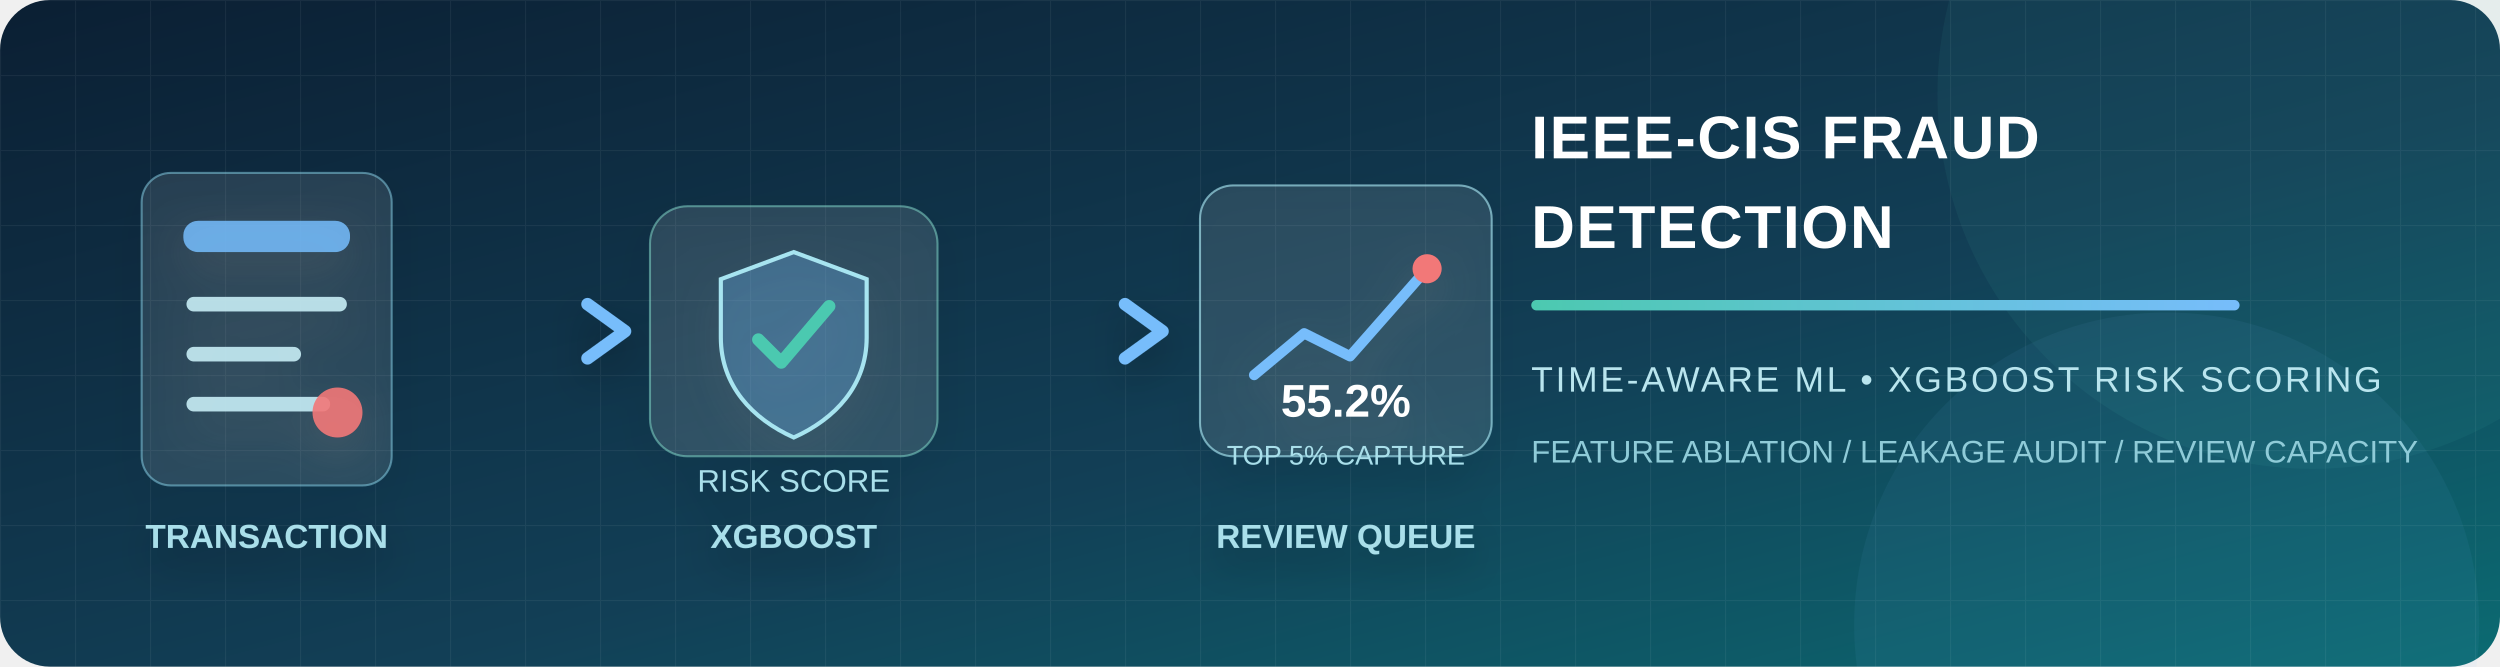
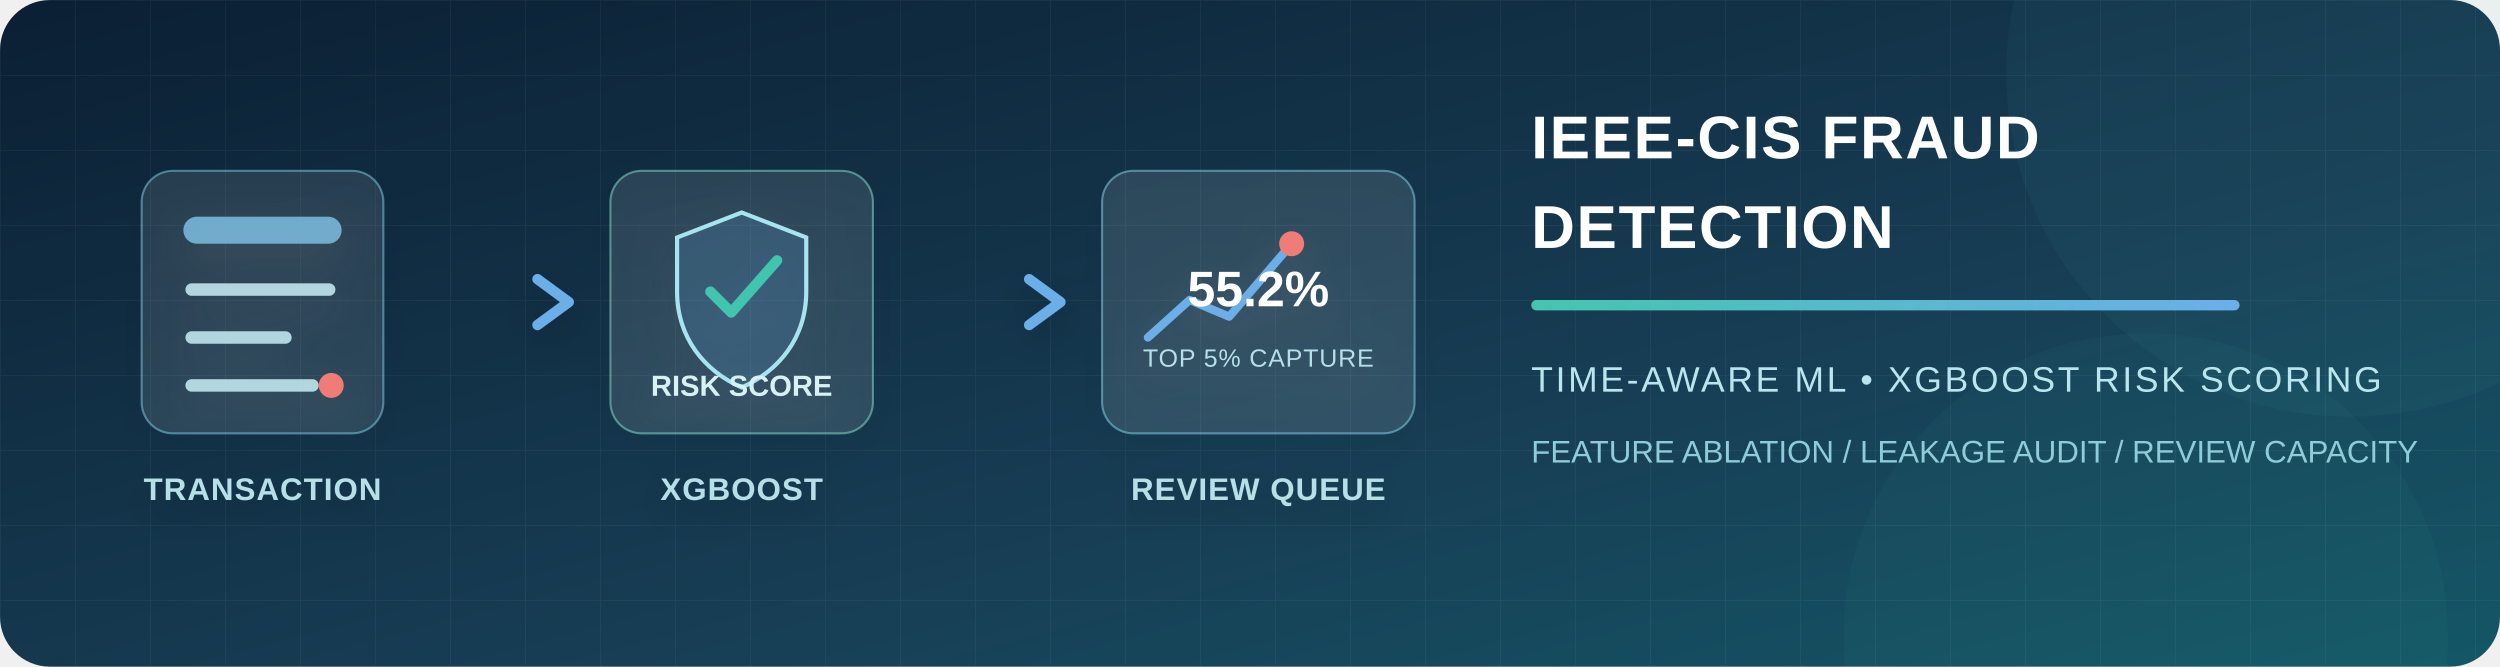
<svg xmlns="http://www.w3.org/2000/svg" width="1200" height="320" viewBox="0 0 1200 320" role="img" aria-labelledby="title desc">
  <defs>
    <linearGradient id="background" x1="0" y1="0" x2="1" y2="1">
      <stop offset="0" stop-color="#0b1f33" />
-       <stop offset="0.58" stop-color="#123f56" />
-       <stop offset="1" stop-color="#0b6b72" />
+       <stop offset="0.62" stop-color="#173e55" />
+       <stop offset="1" stop-color="#145766" />
    </linearGradient>
    <linearGradient id="accent" x1="0" y1="0" x2="1" y2="0">
-       <stop offset="0" stop-color="#4cc9b0" />
-       <stop offset="1" stop-color="#77bdfb" />
+       <stop offset="0" stop-color="#43c5af" />
+       <stop offset="1" stop-color="#6caee8" />
    </linearGradient>
    <filter id="shadow" x="-20%" y="-20%" width="140%" height="140%">
-       <feDropShadow dx="0" dy="8" stdDeviation="10" flood-color="#03111f" flood-opacity="0.35" />
+       <feDropShadow dx="0" dy="7" stdDeviation="9" flood-color="#03111f" flood-opacity="0.28" />
    </filter>
    <pattern id="grid" width="36" height="36" patternUnits="userSpaceOnUse">
-       <path d="M 36 0 L 0 0 0 36" fill="none" stroke="#ffffff" stroke-opacity="0.055" stroke-width="1" />
+       <path d="M 36 0 L 0 0 0 36" fill="none" stroke="#ffffff" stroke-opacity="0.045" stroke-width="1" />
    </pattern>
  </defs>
  <rect width="1200" height="320" rx="24" fill="url(#background)" />
  <rect width="1200" height="320" rx="24" fill="url(#grid)" />
-   <circle cx="1110" cy="45" r="180" fill="#4cc9b0" opacity="0.07" />
-   <circle cx="1040" cy="300" r="150" fill="#77bdfb" opacity="0.06" />
-   <g transform="translate(68 55)" filter="url(#shadow)">
-     <rect x="0" y="28" width="120" height="150" rx="14" fill="#ffffff" fill-opacity="0.1" stroke="#8ed8ee" stroke-opacity="0.5" />
-     <rect x="20" y="51" width="80" height="15" rx="7" fill="#77bdfb" opacity="0.85" />
-     <path d="M25 91h70M25 115h48M25 139h62" stroke="#c7edf5" stroke-width="7" stroke-linecap="round" opacity="0.9" />
-     <circle cx="94" cy="143" r="12" fill="#f27878" opacity="0.9" />
-     <text x="60" y="208" text-anchor="middle" fill="#a9dfea" font-family="Segoe UI, Arial, sans-serif" font-size="16" font-weight="600">TRANSACTION</text>
-     <path d="M148 104h78" stroke="url(#accent)" stroke-width="6" stroke-linecap="round" />
-     <path d="M214 91l18 13-18 13" fill="none" stroke="#77bdfb" stroke-width="6" stroke-linecap="round" stroke-linejoin="round" />
-     <g transform="translate(244 44)">
-       <rect width="138" height="120" rx="18" fill="#ffffff" fill-opacity="0.11" stroke="#81d4c6" stroke-opacity="0.55" />
-       <path d="M69 22l35 13v28c0 23-15 39-35 48-20-9-35-25-35-48V35z" fill="#77bdfb" fill-opacity="0.28" stroke="#a7e4f0" stroke-width="2" />
-       <path d="M52 64l11 11 23-27" fill="none" stroke="#4cc9b0" stroke-width="6" stroke-linecap="round" stroke-linejoin="round" />
-       <text x="69" y="137" text-anchor="middle" fill="#a9dfea" font-family="Segoe UI, Arial, sans-serif" font-size="15">RISK SCORE</text>
-     </g>
-     <text x="313" y="208" text-anchor="middle" fill="#a9dfea" font-family="Segoe UI, Arial, sans-serif" font-size="16" font-weight="600">XGBOOST</text>
-     <path d="M406 104h78" stroke="url(#accent)" stroke-width="6" stroke-linecap="round" />
-     <path d="M472 91l18 13-18 13" fill="none" stroke="#77bdfb" stroke-width="6" stroke-linecap="round" stroke-linejoin="round" />
-     <g transform="translate(508 34)">
-       <rect width="140" height="130" rx="16" fill="#ffffff" fill-opacity="0.1" stroke="#a7e4f0" stroke-opacity="0.65" />
-       <path d="M26 91l24-20 22 11 37-42" fill="none" stroke="#77bdfb" stroke-width="5" stroke-linecap="round" stroke-linejoin="round" />
-       <circle cx="109" cy="40" r="7" fill="#f27878" />
-       <text x="70" y="111" text-anchor="middle" fill="#ffffff" font-family="Segoe UI, Arial, sans-serif" font-size="22" font-weight="700">55.2%</text>
-       <text x="70" y="134" text-anchor="middle" fill="#a9dfea" font-family="Segoe UI, Arial, sans-serif" font-size="13">TOP 5% CAPTURE</text>
-     </g>
-     <text x="578" y="208" text-anchor="middle" fill="#a9dfea" font-family="Segoe UI, Arial, sans-serif" font-size="16" font-weight="600">REVIEW QUEUE</text>
+   <circle cx="1128" cy="35" r="165" fill="#5ec7d3" opacity="0.045" />
+   <circle cx="1030" cy="305" r="145" fill="#43c5af" opacity="0.04" />
+   <g transform="translate(68 48)" filter="url(#shadow)">
+     <rect x="0" y="34" width="116" height="126" rx="15" fill="#ffffff" fill-opacity="0.095" stroke="#8ed8ee" stroke-opacity="0.48" />
+     <rect x="20" y="56" width="76" height="13" rx="6.5" fill="#79b8dc" opacity="0.88" />
+     <path d="M24 91h66M24 114h45M24 137h58" stroke="#c7edf5" stroke-width="6" stroke-linecap="round" opacity="0.86" />
+     <circle cx="91" cy="137" r="6" fill="#ef7c77" />
+     <text x="58" y="192" text-anchor="middle" fill="#b7dfe8" font-family="Segoe UI, Arial, sans-serif" font-size="15" font-weight="600" letter-spacing="0.5">TRANSACTION</text>
+     <path d="M143 97h58" stroke="url(#accent)" stroke-width="5" stroke-linecap="round" />
+     <path d="M190 86l15 11-15 11" fill="none" stroke="#6caee8" stroke-width="5" stroke-linecap="round" stroke-linejoin="round" />
+     <rect x="225" y="34" width="126" height="126" rx="15" fill="#ffffff" fill-opacity="0.105" stroke="#86d7c8" stroke-opacity="0.55" />
+     <path d="M288 54l31 12v26c0 22-13 38-31 46-18-8-31-24-31-46V66z" fill="#6caee8" fill-opacity="0.18" stroke="#a7e4f0" stroke-width="2" />
+     <path d="M273 92l10 10 22-25" fill="none" stroke="#43c5af" stroke-width="5" stroke-linecap="round" stroke-linejoin="round" />
+     <text x="288" y="142" text-anchor="middle" fill="#d7f1f4" font-family="Segoe UI, Arial, sans-serif" font-size="14" font-weight="700">RISK SCORE</text>
+     <text x="288" y="192" text-anchor="middle" fill="#b7dfe8" font-family="Segoe UI, Arial, sans-serif" font-size="15" font-weight="600" letter-spacing="0.5">XGBOOST</text>
+     <path d="M379 97h58" stroke="url(#accent)" stroke-width="5" stroke-linecap="round" />
+     <path d="M426 86l15 11-15 11" fill="none" stroke="#6caee8" stroke-width="5" stroke-linecap="round" stroke-linejoin="round" />
+     <rect x="461" y="34" width="150" height="126" rx="15" fill="#ffffff" fill-opacity="0.105" stroke="#8ed8ee" stroke-opacity="0.5" />
+     <path d="M483 114l20-18 19 8 30-35" fill="none" stroke="#6caee8" stroke-width="4" stroke-linecap="round" stroke-linejoin="round" />
+     <circle cx="552" cy="69" r="6" fill="#ef7c77" />
+     <text x="536" y="99" text-anchor="middle" fill="#ffffff" font-family="Segoe UI, Arial, sans-serif" font-size="24" font-weight="700">55.2%</text>
+     <text x="536" y="128" text-anchor="middle" fill="#b7dfe8" font-family="Segoe UI, Arial, sans-serif" font-size="12" letter-spacing="0.4">TOP 5% CAPTURE</text>
+     <text x="536" y="192" text-anchor="middle" fill="#b7dfe8" font-family="Segoe UI, Arial, sans-serif" font-size="15" font-weight="600" letter-spacing="0.5">REVIEW QUEUE</text>
  </g>
  <g transform="translate(735 76)">
    <text x="0" y="0" fill="#ffffff" font-family="Segoe UI, Arial, sans-serif" font-size="29" font-weight="750" letter-spacing="0.8">IEEE-CIS FRAUD</text>
    <text x="0" y="43" fill="#ffffff" font-family="Segoe UI, Arial, sans-serif" font-size="29" font-weight="750" letter-spacing="0.8">DETECTION</text>
    <rect x="0" y="68" width="340" height="5" rx="2.5" fill="url(#accent)" />
    <text x="0" y="112" fill="#b9e5ee" font-family="Segoe UI, Arial, sans-serif" font-size="17" letter-spacing="1.3">TIME-AWARE ML  •  XGBOOST RISK SCORING</text>
    <text x="0" y="146" fill="#8fcbd8" font-family="Segoe UI, Arial, sans-serif" font-size="15">FEATURE ABLATION  /  LEAKAGE AUDIT  /  REVIEW CAPACITY</text>
  </g>
</svg>
